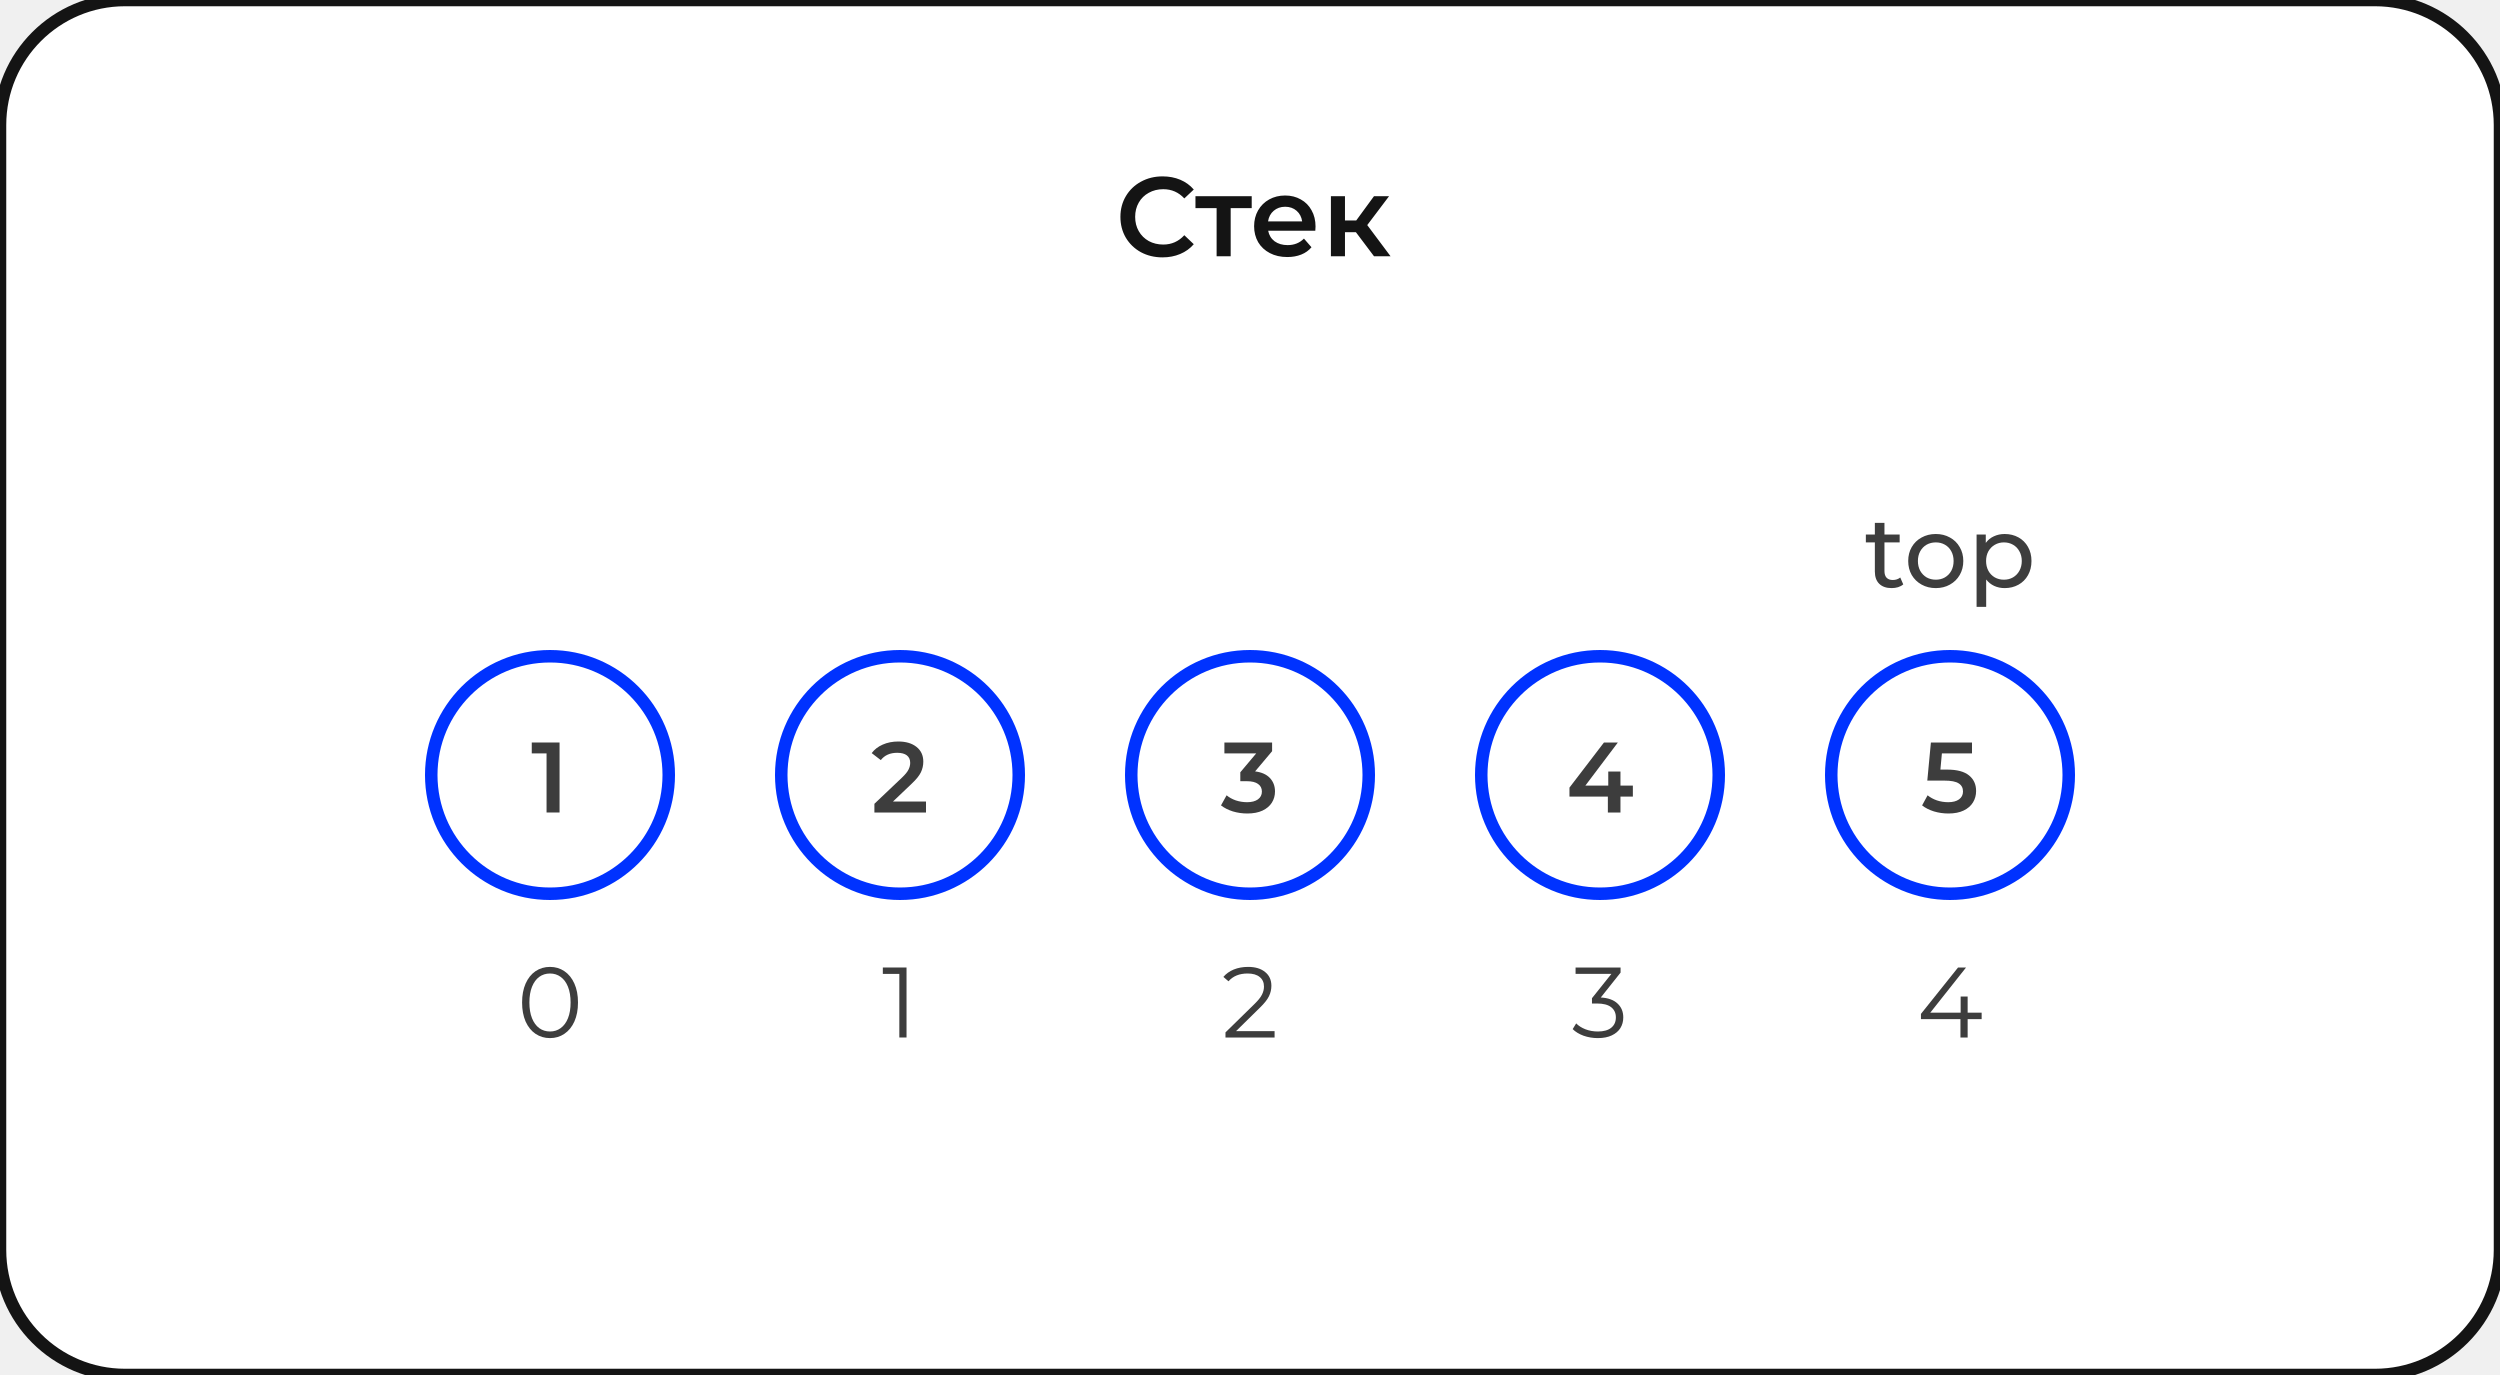
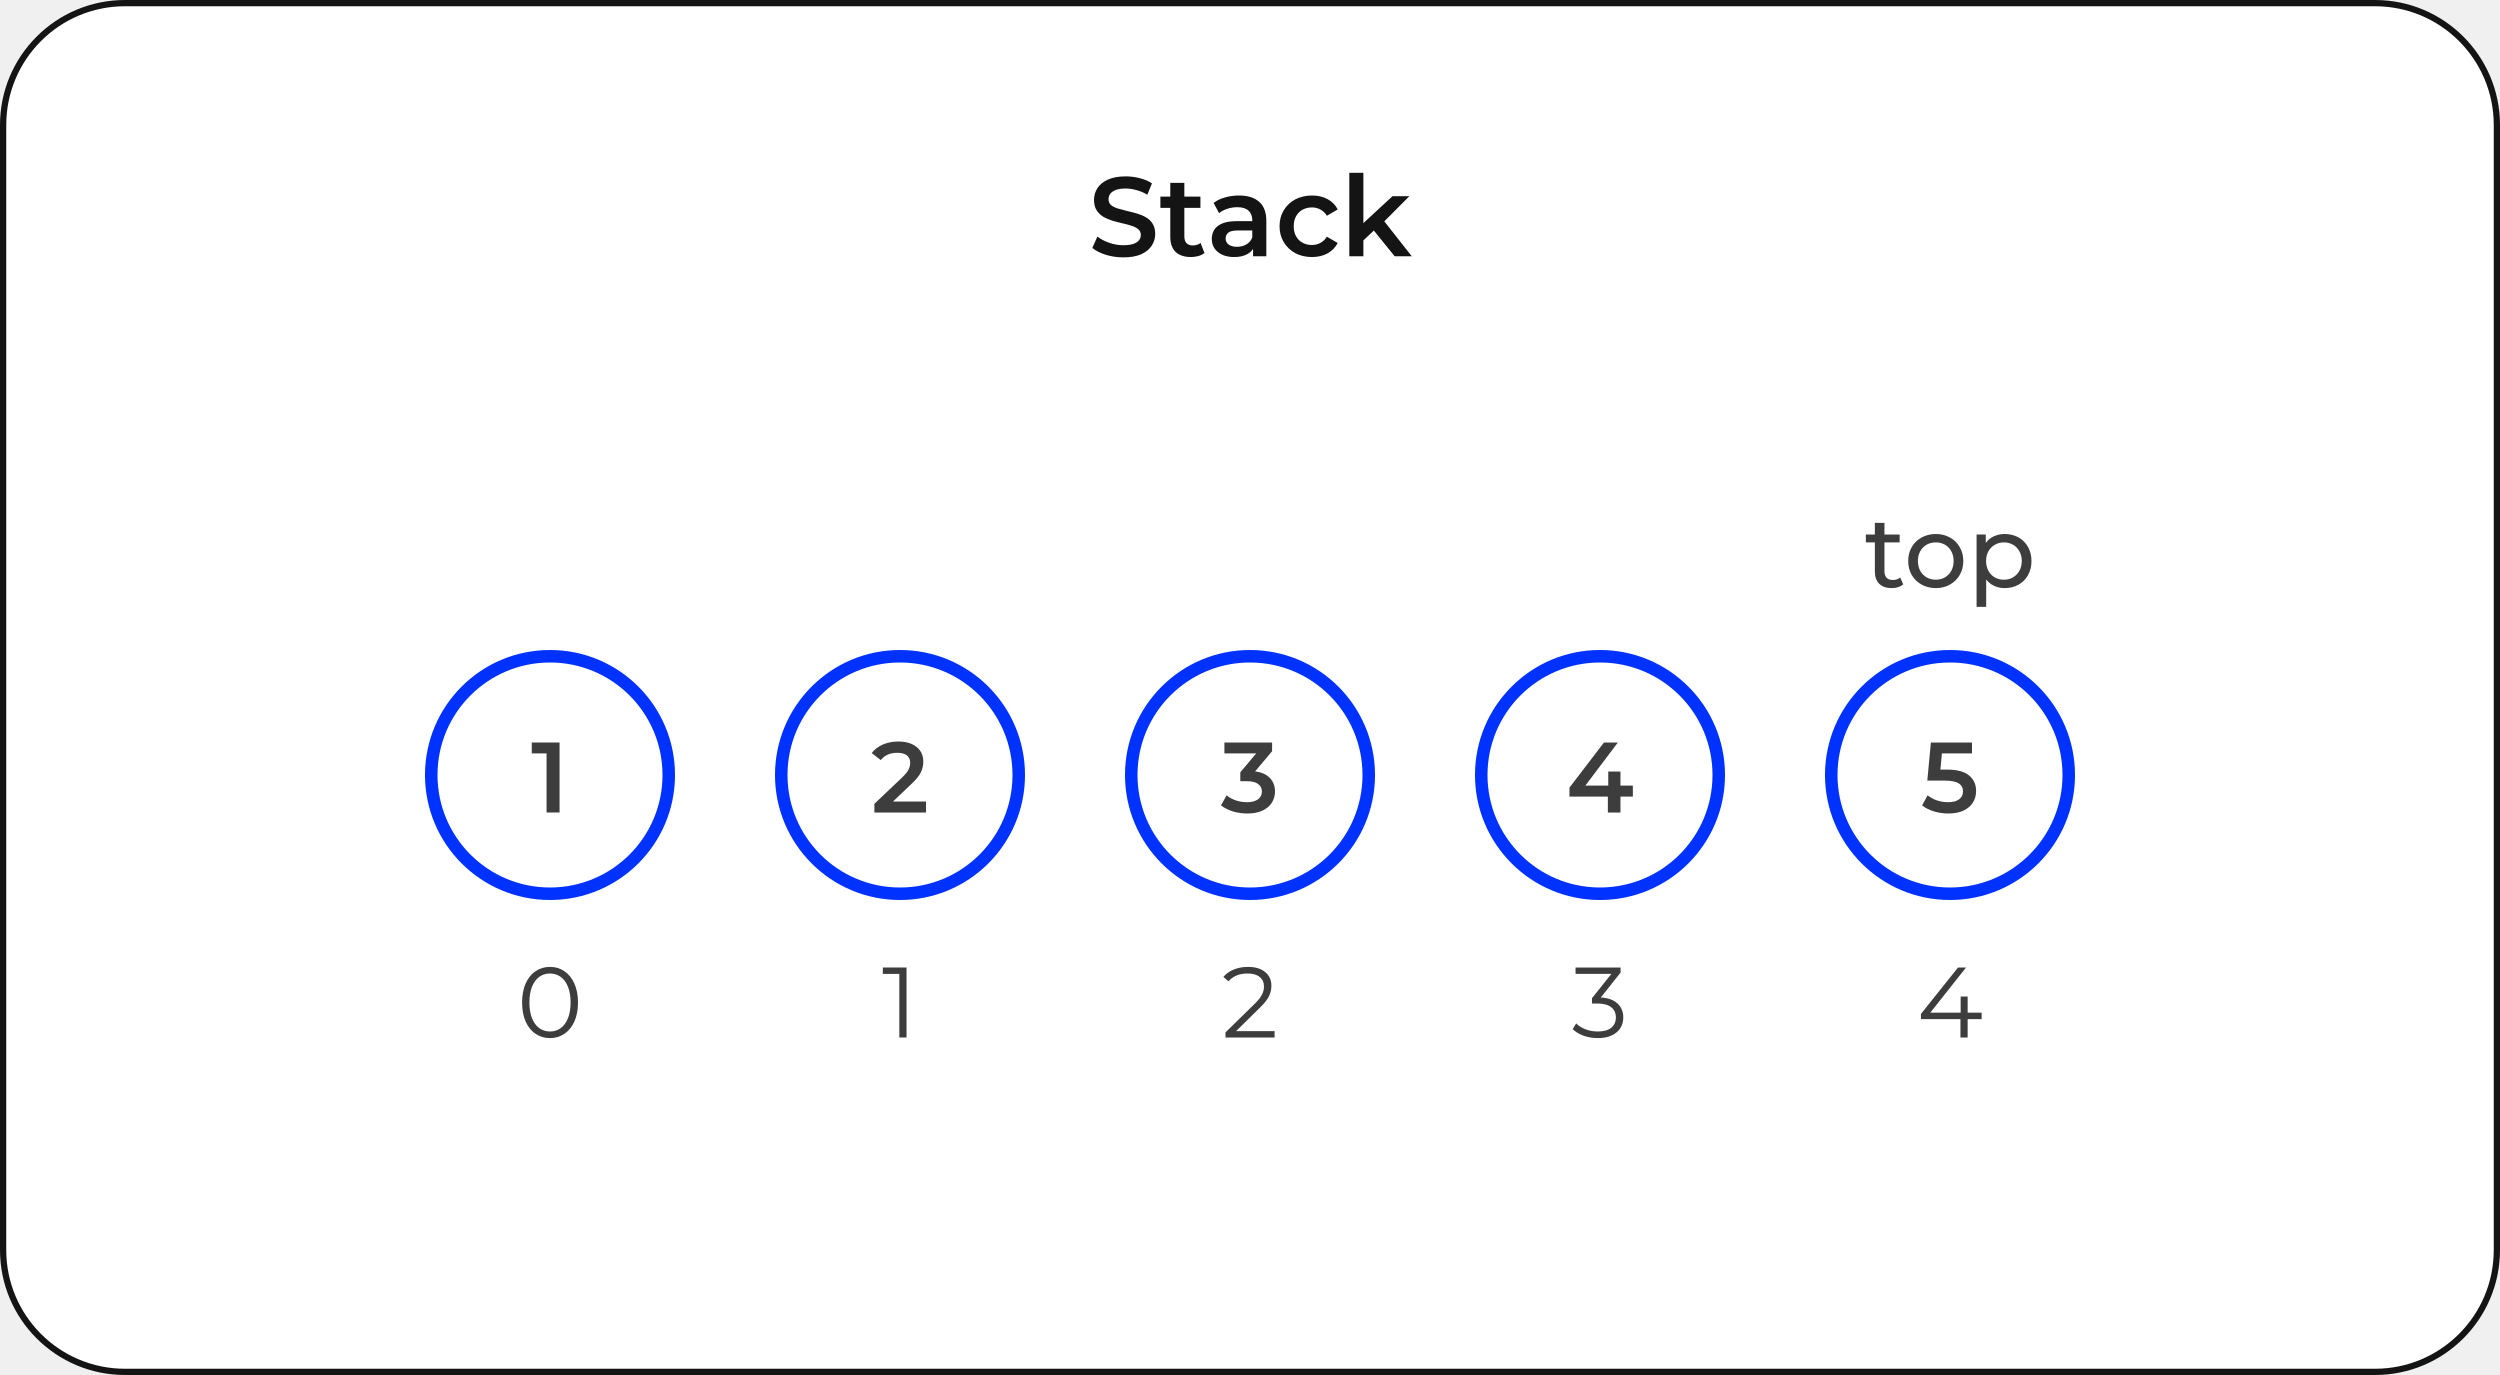
<svg xmlns="http://www.w3.org/2000/svg" width="400" height="220" viewBox="0 0 400 220" fill="none">
-   <path d="M0 20C0 8.954 8.954 0 20 0H380C391.046 0 400 8.954 400 20V200C400 211.046 391.046 220 380 220H20C8.954 220 0 211.046 0 200V20Z" fill="white" />
-   <path d="M185.999 41.18C184.727 41.18 183.575 40.904 182.543 40.352C181.523 39.788 180.719 39.014 180.131 38.03C179.555 37.046 179.267 35.936 179.267 34.7C179.267 33.464 179.561 32.354 180.149 31.37C180.737 30.386 181.541 29.618 182.561 29.066C183.593 28.502 184.745 28.22 186.017 28.22C187.049 28.22 187.991 28.4 188.843 28.76C189.695 29.12 190.415 29.642 191.003 30.326L189.491 31.748C188.579 30.764 187.457 30.272 186.125 30.272C185.261 30.272 184.487 30.464 183.803 30.848C183.119 31.22 182.585 31.742 182.201 32.414C181.817 33.086 181.625 33.848 181.625 34.7C181.625 35.552 181.817 36.314 182.201 36.986C182.585 37.658 183.119 38.186 183.803 38.57C184.487 38.942 185.261 39.128 186.125 39.128C187.457 39.128 188.579 38.63 189.491 37.634L191.003 39.074C190.415 39.758 189.689 40.28 188.825 40.64C187.973 41 187.031 41.18 185.999 41.18ZM200.274 33.296H196.908V41H194.658V33.296H191.274V31.388H200.274V33.296ZM210.485 36.248C210.485 36.404 210.473 36.626 210.449 36.914H202.907C203.039 37.622 203.381 38.186 203.933 38.606C204.497 39.014 205.193 39.218 206.021 39.218C207.077 39.218 207.947 38.87 208.631 38.174L209.837 39.56C209.405 40.076 208.859 40.466 208.199 40.73C207.539 40.994 206.795 41.126 205.967 41.126C204.911 41.126 203.981 40.916 203.177 40.496C202.373 40.076 201.749 39.494 201.305 38.75C200.873 37.994 200.657 37.142 200.657 36.194C200.657 35.258 200.867 34.418 201.287 33.674C201.719 32.918 202.313 32.33 203.069 31.91C203.825 31.49 204.677 31.28 205.625 31.28C206.561 31.28 207.395 31.49 208.127 31.91C208.871 32.318 209.447 32.9 209.855 33.656C210.275 34.4 210.485 35.264 210.485 36.248ZM205.625 33.08C204.905 33.08 204.293 33.296 203.789 33.728C203.297 34.148 202.997 34.712 202.889 35.42H208.343C208.247 34.724 207.953 34.16 207.461 33.728C206.969 33.296 206.357 33.08 205.625 33.08ZM216.942 37.148H215.196V41H212.946V31.388H215.196V35.276H216.996L219.84 31.388H222.252L218.76 36.014L222.486 41H219.84L216.942 37.148Z" fill="#141414" />
+   <rect x="0.5" y="0.5" width="399" height="219" rx="19.5" fill="white" />
+   <path d="M179.741 41.18C178.757 41.18 177.815 41.042 176.915 40.766C176.015 40.478 175.301 40.112 174.773 39.668L175.583 37.85C176.087 38.246 176.711 38.576 177.455 38.84C178.199 39.104 178.961 39.236 179.741 39.236C180.401 39.236 180.935 39.164 181.343 39.02C181.751 38.876 182.051 38.684 182.243 38.444C182.435 38.192 182.531 37.91 182.531 37.598C182.531 37.214 182.393 36.908 182.117 36.68C181.841 36.44 181.481 36.254 181.037 36.122C180.605 35.978 180.119 35.846 179.579 35.726C179.051 35.606 178.517 35.468 177.977 35.312C177.449 35.144 176.963 34.934 176.519 34.682C176.087 34.418 175.733 34.07 175.457 33.638C175.181 33.206 175.043 32.654 175.043 31.982C175.043 31.298 175.223 30.674 175.583 30.11C175.955 29.534 176.513 29.078 177.257 28.742C178.013 28.394 178.967 28.22 180.119 28.22C180.875 28.22 181.625 28.316 182.369 28.508C183.113 28.7 183.761 28.976 184.313 29.336L183.575 31.154C183.011 30.818 182.429 30.572 181.829 30.416C181.229 30.248 180.653 30.164 180.101 30.164C179.453 30.164 178.925 30.242 178.517 30.398C178.121 30.554 177.827 30.758 177.635 31.01C177.455 31.262 177.365 31.55 177.365 31.874C177.365 32.258 177.497 32.57 177.761 32.81C178.037 33.038 178.391 33.218 178.823 33.35C179.267 33.482 179.759 33.614 180.299 33.746C180.839 33.866 181.373 34.004 181.901 34.16C182.441 34.316 182.927 34.52 183.359 34.772C183.803 35.024 184.157 35.366 184.421 35.798C184.697 36.23 184.835 36.776 184.835 37.436C184.835 38.108 184.649 38.732 184.277 39.308C183.917 39.872 183.359 40.328 182.603 40.676C181.847 41.012 180.893 41.18 179.741 41.18ZM190.557 41.126C189.501 41.126 188.685 40.856 188.109 40.316C187.533 39.764 187.245 38.954 187.245 37.886V29.264H189.495V37.832C189.495 38.288 189.609 38.642 189.837 38.894C190.077 39.146 190.407 39.272 190.827 39.272C191.331 39.272 191.751 39.14 192.087 38.876L192.717 40.478C192.453 40.694 192.129 40.856 191.745 40.964C191.361 41.072 190.965 41.126 190.557 41.126ZM185.661 33.26V31.46H192.069V33.26H185.661ZM200.49 41V39.056L200.364 38.642V35.24C200.364 34.58 200.166 34.07 199.77 33.71C199.374 33.338 198.774 33.152 197.97 33.152C197.43 33.152 196.896 33.236 196.368 33.404C195.852 33.572 195.414 33.806 195.054 34.106L194.172 32.468C194.688 32.072 195.3 31.778 196.008 31.586C196.728 31.382 197.472 31.28 198.24 31.28C199.632 31.28 200.706 31.616 201.462 32.288C202.23 32.948 202.614 33.974 202.614 35.366V41H200.49ZM197.466 41.126C196.746 41.126 196.116 41.006 195.576 40.766C195.036 40.514 194.616 40.172 194.316 39.74C194.028 39.296 193.884 38.798 193.884 38.246C193.884 37.706 194.01 37.22 194.262 36.788C194.526 36.356 194.952 36.014 195.54 35.762C196.128 35.51 196.908 35.384 197.88 35.384H200.67V36.878H198.042C197.274 36.878 196.758 37.004 196.494 37.256C196.23 37.496 196.098 37.796 196.098 38.156C196.098 38.564 196.26 38.888 196.584 39.128C196.908 39.368 197.358 39.488 197.934 39.488C198.486 39.488 198.978 39.362 199.41 39.11C199.854 38.858 200.172 38.486 200.364 37.994L200.742 39.344C200.526 39.908 200.136 40.346 199.572 40.658C199.02 40.97 198.318 41.126 197.466 41.126ZM209.929 41.126C208.921 41.126 208.021 40.916 207.229 40.496C206.449 40.064 205.837 39.476 205.393 38.732C204.949 37.988 204.727 37.142 204.727 36.194C204.727 35.234 204.949 34.388 205.393 33.656C205.837 32.912 206.449 32.33 207.229 31.91C208.021 31.49 208.921 31.28 209.929 31.28C210.865 31.28 211.687 31.472 212.395 31.856C213.115 32.228 213.661 32.78 214.033 33.512L212.305 34.52C212.017 34.064 211.663 33.728 211.243 33.512C210.835 33.296 210.391 33.188 209.911 33.188C209.359 33.188 208.861 33.308 208.417 33.548C207.973 33.788 207.625 34.136 207.373 34.592C207.121 35.036 206.995 35.57 206.995 36.194C206.995 36.818 207.121 37.358 207.373 37.814C207.625 38.258 207.973 38.6 208.417 38.84C208.861 39.08 209.359 39.2 209.911 39.2C210.391 39.2 210.835 39.092 211.243 38.876C211.663 38.66 212.017 38.324 212.305 37.868L214.033 38.876C213.661 39.596 213.115 40.154 212.395 40.55C211.687 40.934 210.865 41.126 209.929 41.126ZM217.726 38.858L217.78 36.032L222.802 31.388H225.502L221.236 35.672L220.048 36.662L217.726 38.858ZM215.89 41V27.644H218.14V41H215.89ZM223.144 41L219.634 36.662L221.056 34.862L225.88 41H223.144Z" fill="#141414" />
  <path d="M89.529 118.8V130H87.449V120.544H85.081V118.8H89.529Z" fill="#3D3D3D" />
  <rect x="69" y="105" width="38" height="38" rx="19" stroke="#0032FF" stroke-width="2" />
  <path d="M87.999 166.096C87.135 166.096 86.362 165.867 85.679 165.408C85.007 164.949 84.479 164.293 84.095 163.44C83.722 162.576 83.535 161.563 83.535 160.4C83.535 159.237 83.722 158.229 84.095 157.376C84.479 156.512 85.007 155.851 85.679 155.392C86.362 154.933 87.135 154.704 87.999 154.704C88.863 154.704 89.631 154.933 90.303 155.392C90.986 155.851 91.519 156.512 91.903 157.376C92.287 158.229 92.479 159.237 92.479 160.4C92.479 161.563 92.287 162.576 91.903 163.44C91.519 164.293 90.986 164.949 90.303 165.408C89.631 165.867 88.863 166.096 87.999 166.096ZM87.999 165.04C88.65 165.04 89.221 164.859 89.711 164.496C90.213 164.133 90.602 163.605 90.879 162.912C91.156 162.219 91.295 161.381 91.295 160.4C91.295 159.419 91.156 158.581 90.879 157.888C90.602 157.195 90.213 156.667 89.711 156.304C89.221 155.941 88.65 155.76 87.999 155.76C87.349 155.76 86.772 155.941 86.271 156.304C85.781 156.667 85.397 157.195 85.119 157.888C84.842 158.581 84.703 159.419 84.703 160.4C84.703 161.381 84.842 162.219 85.119 162.912C85.397 163.605 85.781 164.133 86.271 164.496C86.772 164.859 87.349 165.04 87.999 165.04Z" fill="#3D3D3D" />
  <path d="M148.16 128.24V130H139.904V128.608L144.352 124.384C144.853 123.904 145.189 123.488 145.36 123.136C145.541 122.773 145.632 122.416 145.632 122.064C145.632 121.541 145.456 121.141 145.104 120.864C144.752 120.587 144.234 120.448 143.552 120.448C142.41 120.448 141.536 120.837 140.928 121.616L139.472 120.496C139.909 119.909 140.496 119.456 141.232 119.136C141.978 118.805 142.81 118.64 143.728 118.64C144.944 118.64 145.914 118.928 146.64 119.504C147.365 120.08 147.728 120.864 147.728 121.856C147.728 122.464 147.6 123.035 147.344 123.568C147.088 124.101 146.597 124.709 145.872 125.392L142.88 128.24H148.16Z" fill="#3D3D3D" />
  <rect x="125" y="105" width="38" height="38" rx="19" stroke="#0032FF" stroke-width="2" />
  <path d="M145.045 154.8V166H143.893V155.824H141.253V154.8H145.045Z" fill="#3D3D3D" />
  <path d="M200.816 123.424C201.85 123.552 202.64 123.904 203.184 124.48C203.728 125.056 204 125.776 204 126.64C204 127.291 203.834 127.883 203.504 128.416C203.173 128.949 202.672 129.376 202 129.696C201.338 130.005 200.528 130.16 199.568 130.16C198.768 130.16 197.994 130.048 197.248 129.824C196.512 129.589 195.882 129.269 195.36 128.864L196.256 127.248C196.661 127.589 197.152 127.861 197.728 128.064C198.314 128.256 198.917 128.352 199.536 128.352C200.272 128.352 200.848 128.203 201.264 127.904C201.69 127.595 201.904 127.179 201.904 126.656C201.904 126.133 201.701 125.728 201.296 125.44C200.901 125.141 200.293 124.992 199.472 124.992H198.448V123.568L200.992 120.544H195.904V118.8H203.536V120.192L200.816 123.424Z" fill="#3D3D3D" />
  <rect x="181" y="105" width="38" height="38" rx="19" stroke="#0032FF" stroke-width="2" />
  <path d="M203.933 164.976V166H196.077V165.184L200.733 160.624C201.32 160.048 201.714 159.552 201.917 159.136C202.13 158.709 202.237 158.283 202.237 157.856C202.237 157.195 202.008 156.683 201.549 156.32C201.101 155.947 200.456 155.76 199.613 155.76C198.301 155.76 197.282 156.176 196.557 157.008L195.741 156.304C196.178 155.792 196.733 155.397 197.405 155.12C198.088 154.843 198.856 154.704 199.709 154.704C200.85 154.704 201.752 154.976 202.413 155.52C203.085 156.053 203.421 156.789 203.421 157.728C203.421 158.304 203.293 158.859 203.037 159.392C202.781 159.925 202.296 160.539 201.581 161.232L197.773 164.976H203.933Z" fill="#3D3D3D" />
  <path d="M261.258 127.456H259.274V130H257.258V127.456H251.114V126.016L256.634 118.8H258.858L253.658 125.696H257.322V123.44H259.274V125.696H261.258V127.456Z" fill="#3D3D3D" />
  <rect x="237" y="105" width="38" height="38" rx="19" stroke="#0032FF" stroke-width="2" />
  <path d="M256.124 159.6C257.298 159.664 258.188 159.984 258.796 160.56C259.415 161.125 259.724 161.867 259.724 162.784C259.724 163.424 259.57 163.995 259.26 164.496C258.951 164.987 258.492 165.376 257.884 165.664C257.276 165.952 256.535 166.096 255.66 166.096C254.85 166.096 254.082 165.968 253.356 165.712C252.642 165.445 252.066 165.093 251.628 164.656L252.188 163.744C252.562 164.128 253.058 164.443 253.676 164.688C254.295 164.923 254.956 165.04 255.66 165.04C256.578 165.04 257.287 164.843 257.788 164.448C258.29 164.043 258.54 163.488 258.54 162.784C258.54 162.091 258.29 161.547 257.788 161.152C257.287 160.757 256.53 160.56 255.516 160.56H254.716V159.712L257.82 155.824H252.092V154.8H259.292V155.616L256.124 159.6Z" fill="#3D3D3D" />
  <path d="M304.521 93.504C304.297 93.696 304.02 93.845 303.689 93.952C303.358 94.048 303.017 94.096 302.665 94.096C301.812 94.096 301.15 93.867 300.681 93.408C300.212 92.949 299.977 92.293 299.977 91.44V86.784H298.537V85.52H299.977V83.664H301.513V85.52H303.945V86.784H301.513V91.376C301.513 91.835 301.625 92.187 301.849 92.432C302.084 92.677 302.414 92.8 302.841 92.8C303.31 92.8 303.71 92.667 304.041 92.4L304.521 93.504ZM309.729 94.096C308.886 94.096 308.129 93.909 307.457 93.536C306.785 93.163 306.257 92.651 305.873 92C305.499 91.339 305.313 90.592 305.313 89.76C305.313 88.928 305.499 88.187 305.873 87.536C306.257 86.875 306.785 86.363 307.457 86C308.129 85.627 308.886 85.44 309.729 85.44C310.571 85.44 311.323 85.627 311.985 86C312.657 86.363 313.179 86.875 313.553 87.536C313.937 88.187 314.129 88.928 314.129 89.76C314.129 90.592 313.937 91.339 313.553 92C313.179 92.651 312.657 93.163 311.985 93.536C311.323 93.909 310.571 94.096 309.729 94.096ZM309.729 92.752C310.273 92.752 310.758 92.629 311.185 92.384C311.622 92.128 311.963 91.776 312.209 91.328C312.454 90.869 312.577 90.347 312.577 89.76C312.577 89.173 312.454 88.656 312.209 88.208C311.963 87.749 311.622 87.397 311.185 87.152C310.758 86.907 310.273 86.784 309.729 86.784C309.185 86.784 308.694 86.907 308.257 87.152C307.83 87.397 307.489 87.749 307.233 88.208C306.987 88.656 306.865 89.173 306.865 89.76C306.865 90.347 306.987 90.869 307.233 91.328C307.489 91.776 307.83 92.128 308.257 92.384C308.694 92.629 309.185 92.752 309.729 92.752ZM320.749 85.44C321.57 85.44 322.306 85.621 322.957 85.984C323.608 86.347 324.114 86.853 324.477 87.504C324.85 88.155 325.037 88.907 325.037 89.76C325.037 90.613 324.85 91.371 324.477 92.032C324.114 92.683 323.608 93.189 322.957 93.552C322.306 93.915 321.57 94.096 320.749 94.096C320.141 94.096 319.581 93.979 319.069 93.744C318.568 93.509 318.141 93.168 317.789 92.72V97.104H316.253V85.52H317.725V86.864C318.066 86.395 318.498 86.043 319.021 85.808C319.544 85.563 320.12 85.44 320.749 85.44ZM320.621 92.752C321.165 92.752 321.65 92.629 322.077 92.384C322.514 92.128 322.856 91.776 323.101 91.328C323.357 90.869 323.485 90.347 323.485 89.76C323.485 89.173 323.357 88.656 323.101 88.208C322.856 87.749 322.514 87.397 322.077 87.152C321.65 86.907 321.165 86.784 320.621 86.784C320.088 86.784 319.602 86.912 319.165 87.168C318.738 87.413 318.397 87.76 318.141 88.208C317.896 88.656 317.773 89.173 317.773 89.76C317.773 90.347 317.896 90.869 318.141 91.328C318.386 91.776 318.728 92.128 319.165 92.384C319.602 92.629 320.088 92.752 320.621 92.752Z" fill="#3D3D3D" />
  <path d="M311.536 123.136C313.115 123.136 314.283 123.445 315.04 124.064C315.797 124.672 316.176 125.504 316.176 126.56C316.176 127.232 316.011 127.84 315.68 128.384C315.349 128.928 314.853 129.36 314.192 129.68C313.531 130 312.715 130.16 311.744 130.16C310.944 130.16 310.171 130.048 309.424 129.824C308.677 129.589 308.048 129.269 307.536 128.864L308.416 127.248C308.832 127.589 309.328 127.861 309.904 128.064C310.491 128.256 311.093 128.352 311.712 128.352C312.448 128.352 313.024 128.203 313.44 127.904C313.867 127.595 314.08 127.173 314.08 126.64C314.08 126.064 313.851 125.632 313.392 125.344C312.944 125.045 312.171 124.896 311.072 124.896H308.368L308.944 118.8H315.52V120.544H310.704L310.464 123.136H311.536Z" fill="#3D3D3D" />
  <rect x="293" y="105" width="38" height="38" rx="19" stroke="#0032FF" stroke-width="2" />
  <path d="M317.063 163.056H314.823V166H313.671V163.056H307.351V162.224L313.287 154.8H314.567L308.839 162.032H313.703V159.44H314.823V162.032H317.063V163.056Z" fill="#3D3D3D" />
-   <path d="M20 1H380V-1H20V1ZM399 20V200H401V20H399ZM380 219H20V221H380V219ZM1 200V20H-1V200H1ZM20 219C9.507 219 1 210.493 1 200H-1C-1 211.598 8.402 221 20 221V219ZM399 200C399 210.493 390.493 219 380 219V221C391.598 221 401 211.598 401 200H399ZM380 1C390.493 1 399 9.507 399 20H401C401 8.402 391.598 -1 380 -1V1ZM20 -1C8.402 -1 -1 8.402 -1 20H1C1 9.507 9.507 1 20 1V-1Z" fill="#141414" />
+   <rect x="0.5" y="0.5" width="399" height="219" rx="19.5" stroke="#141414" />
</svg>
